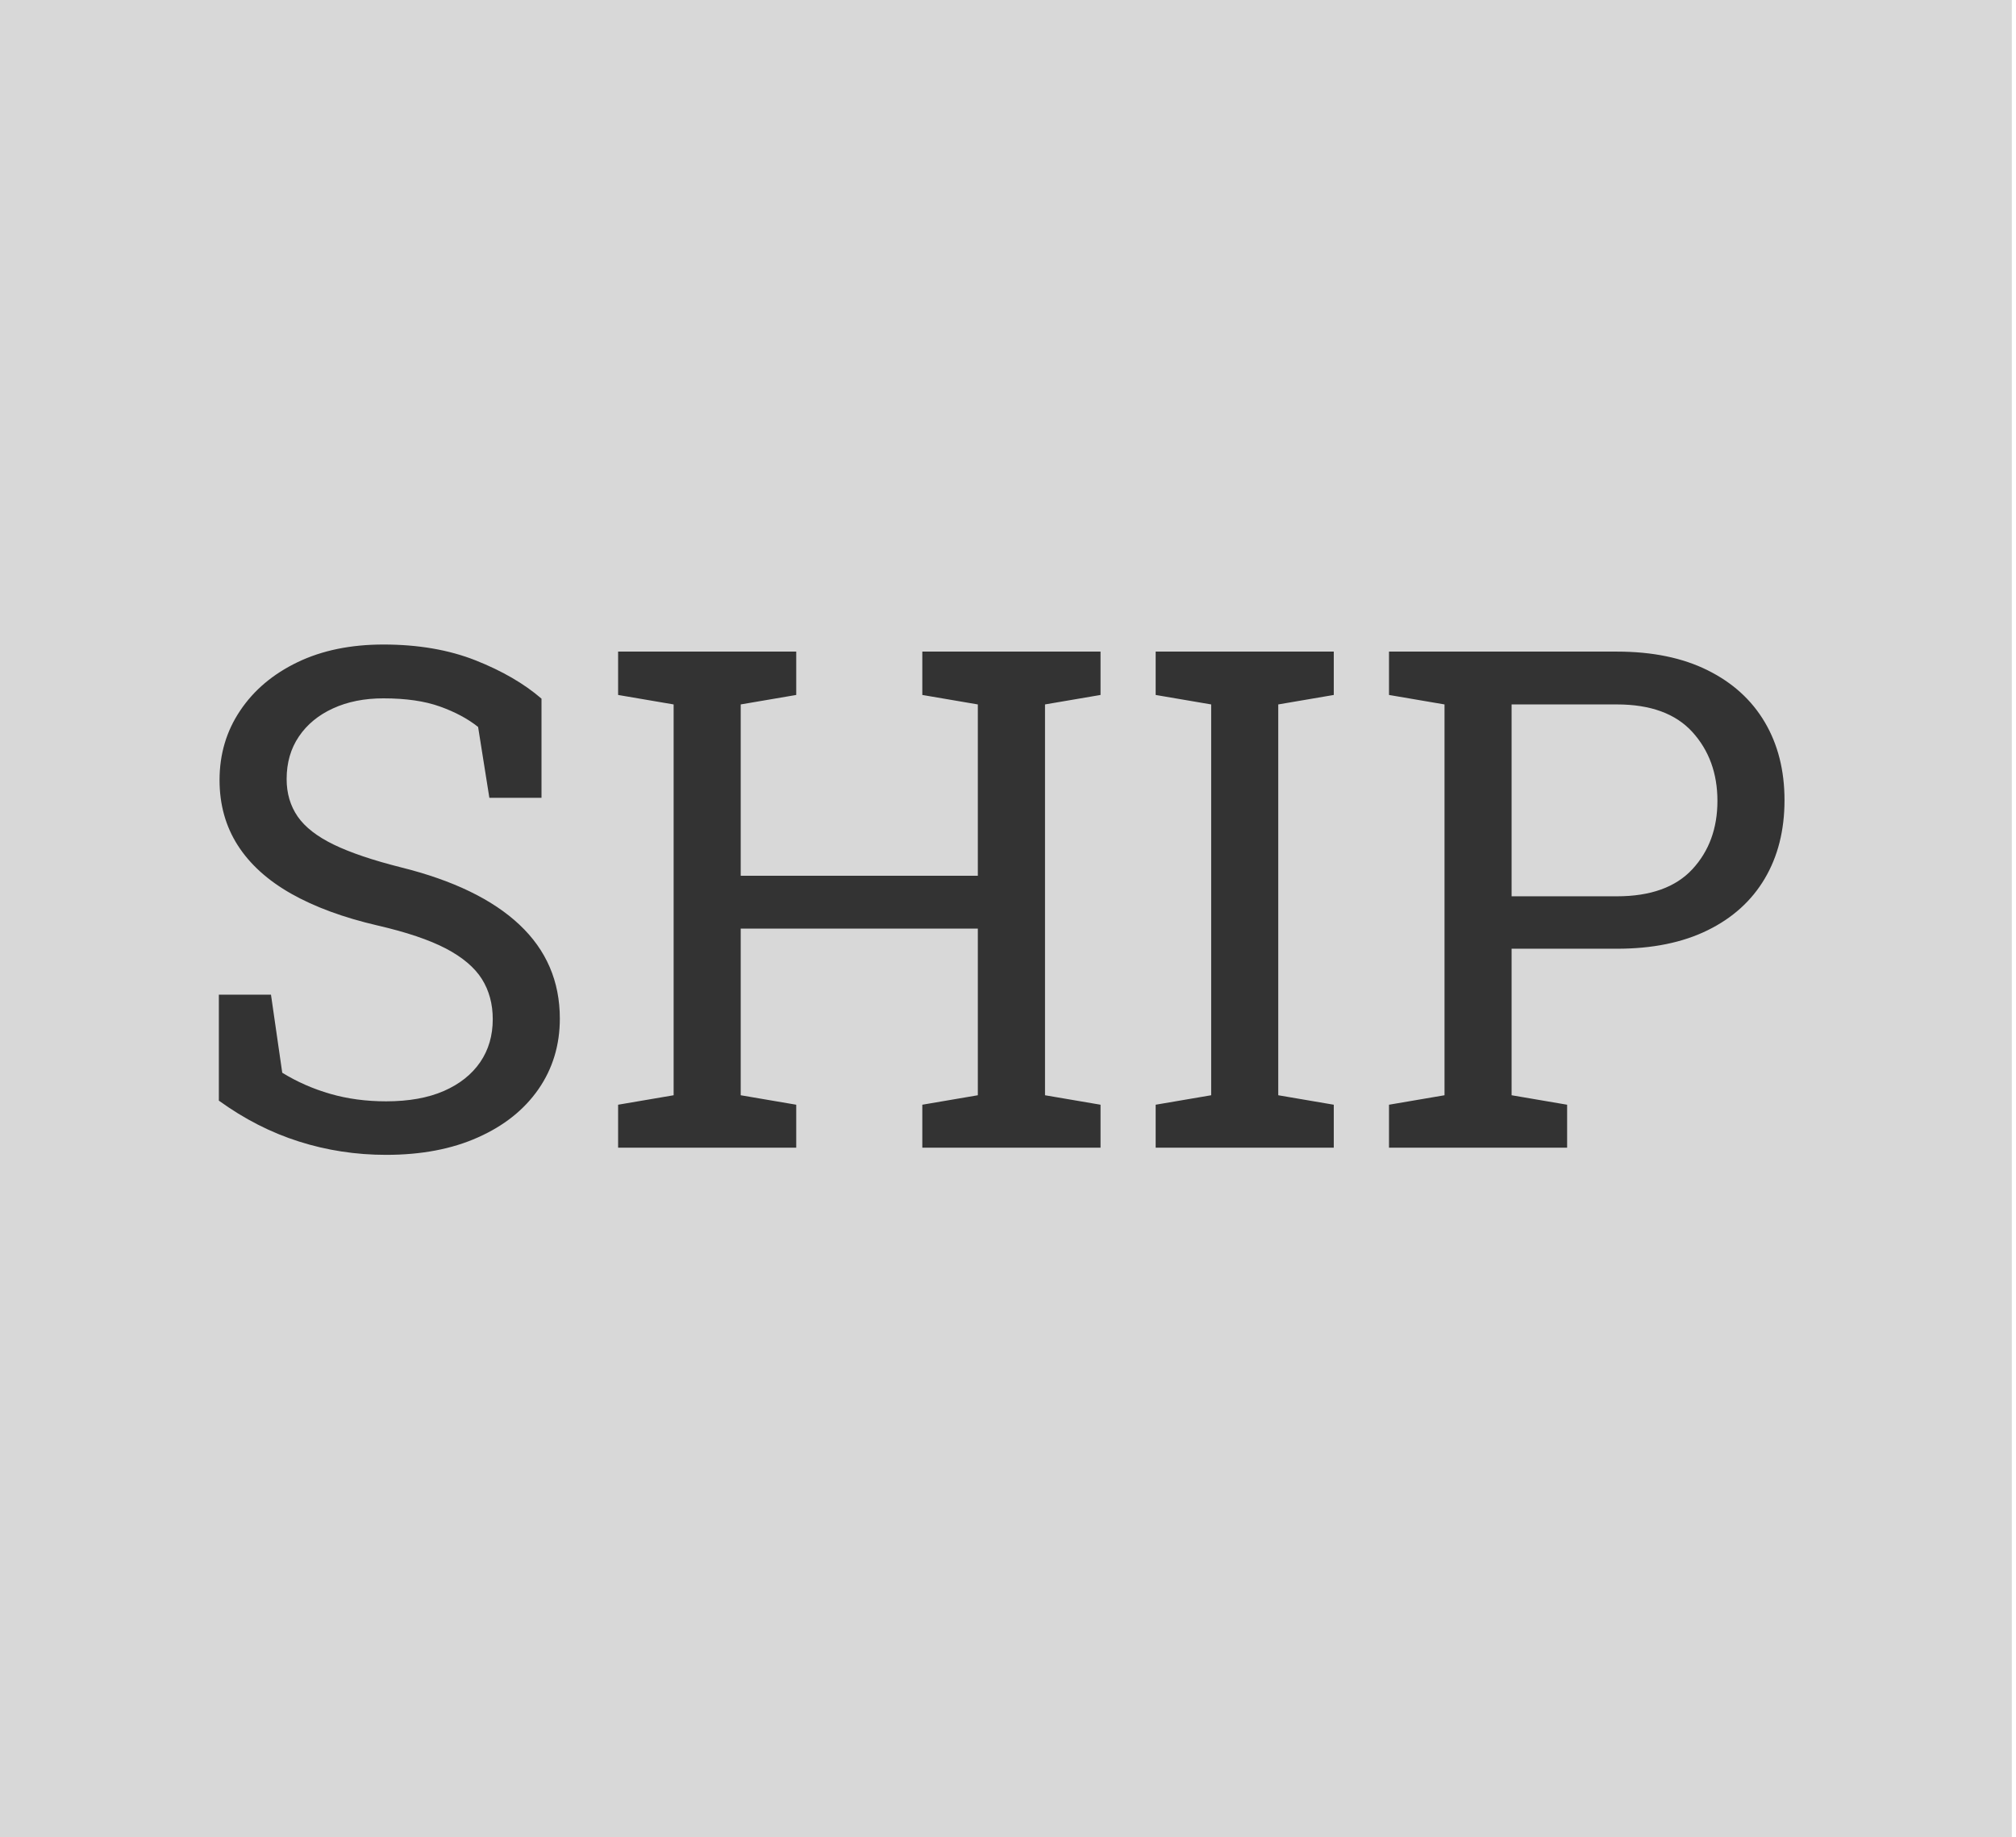
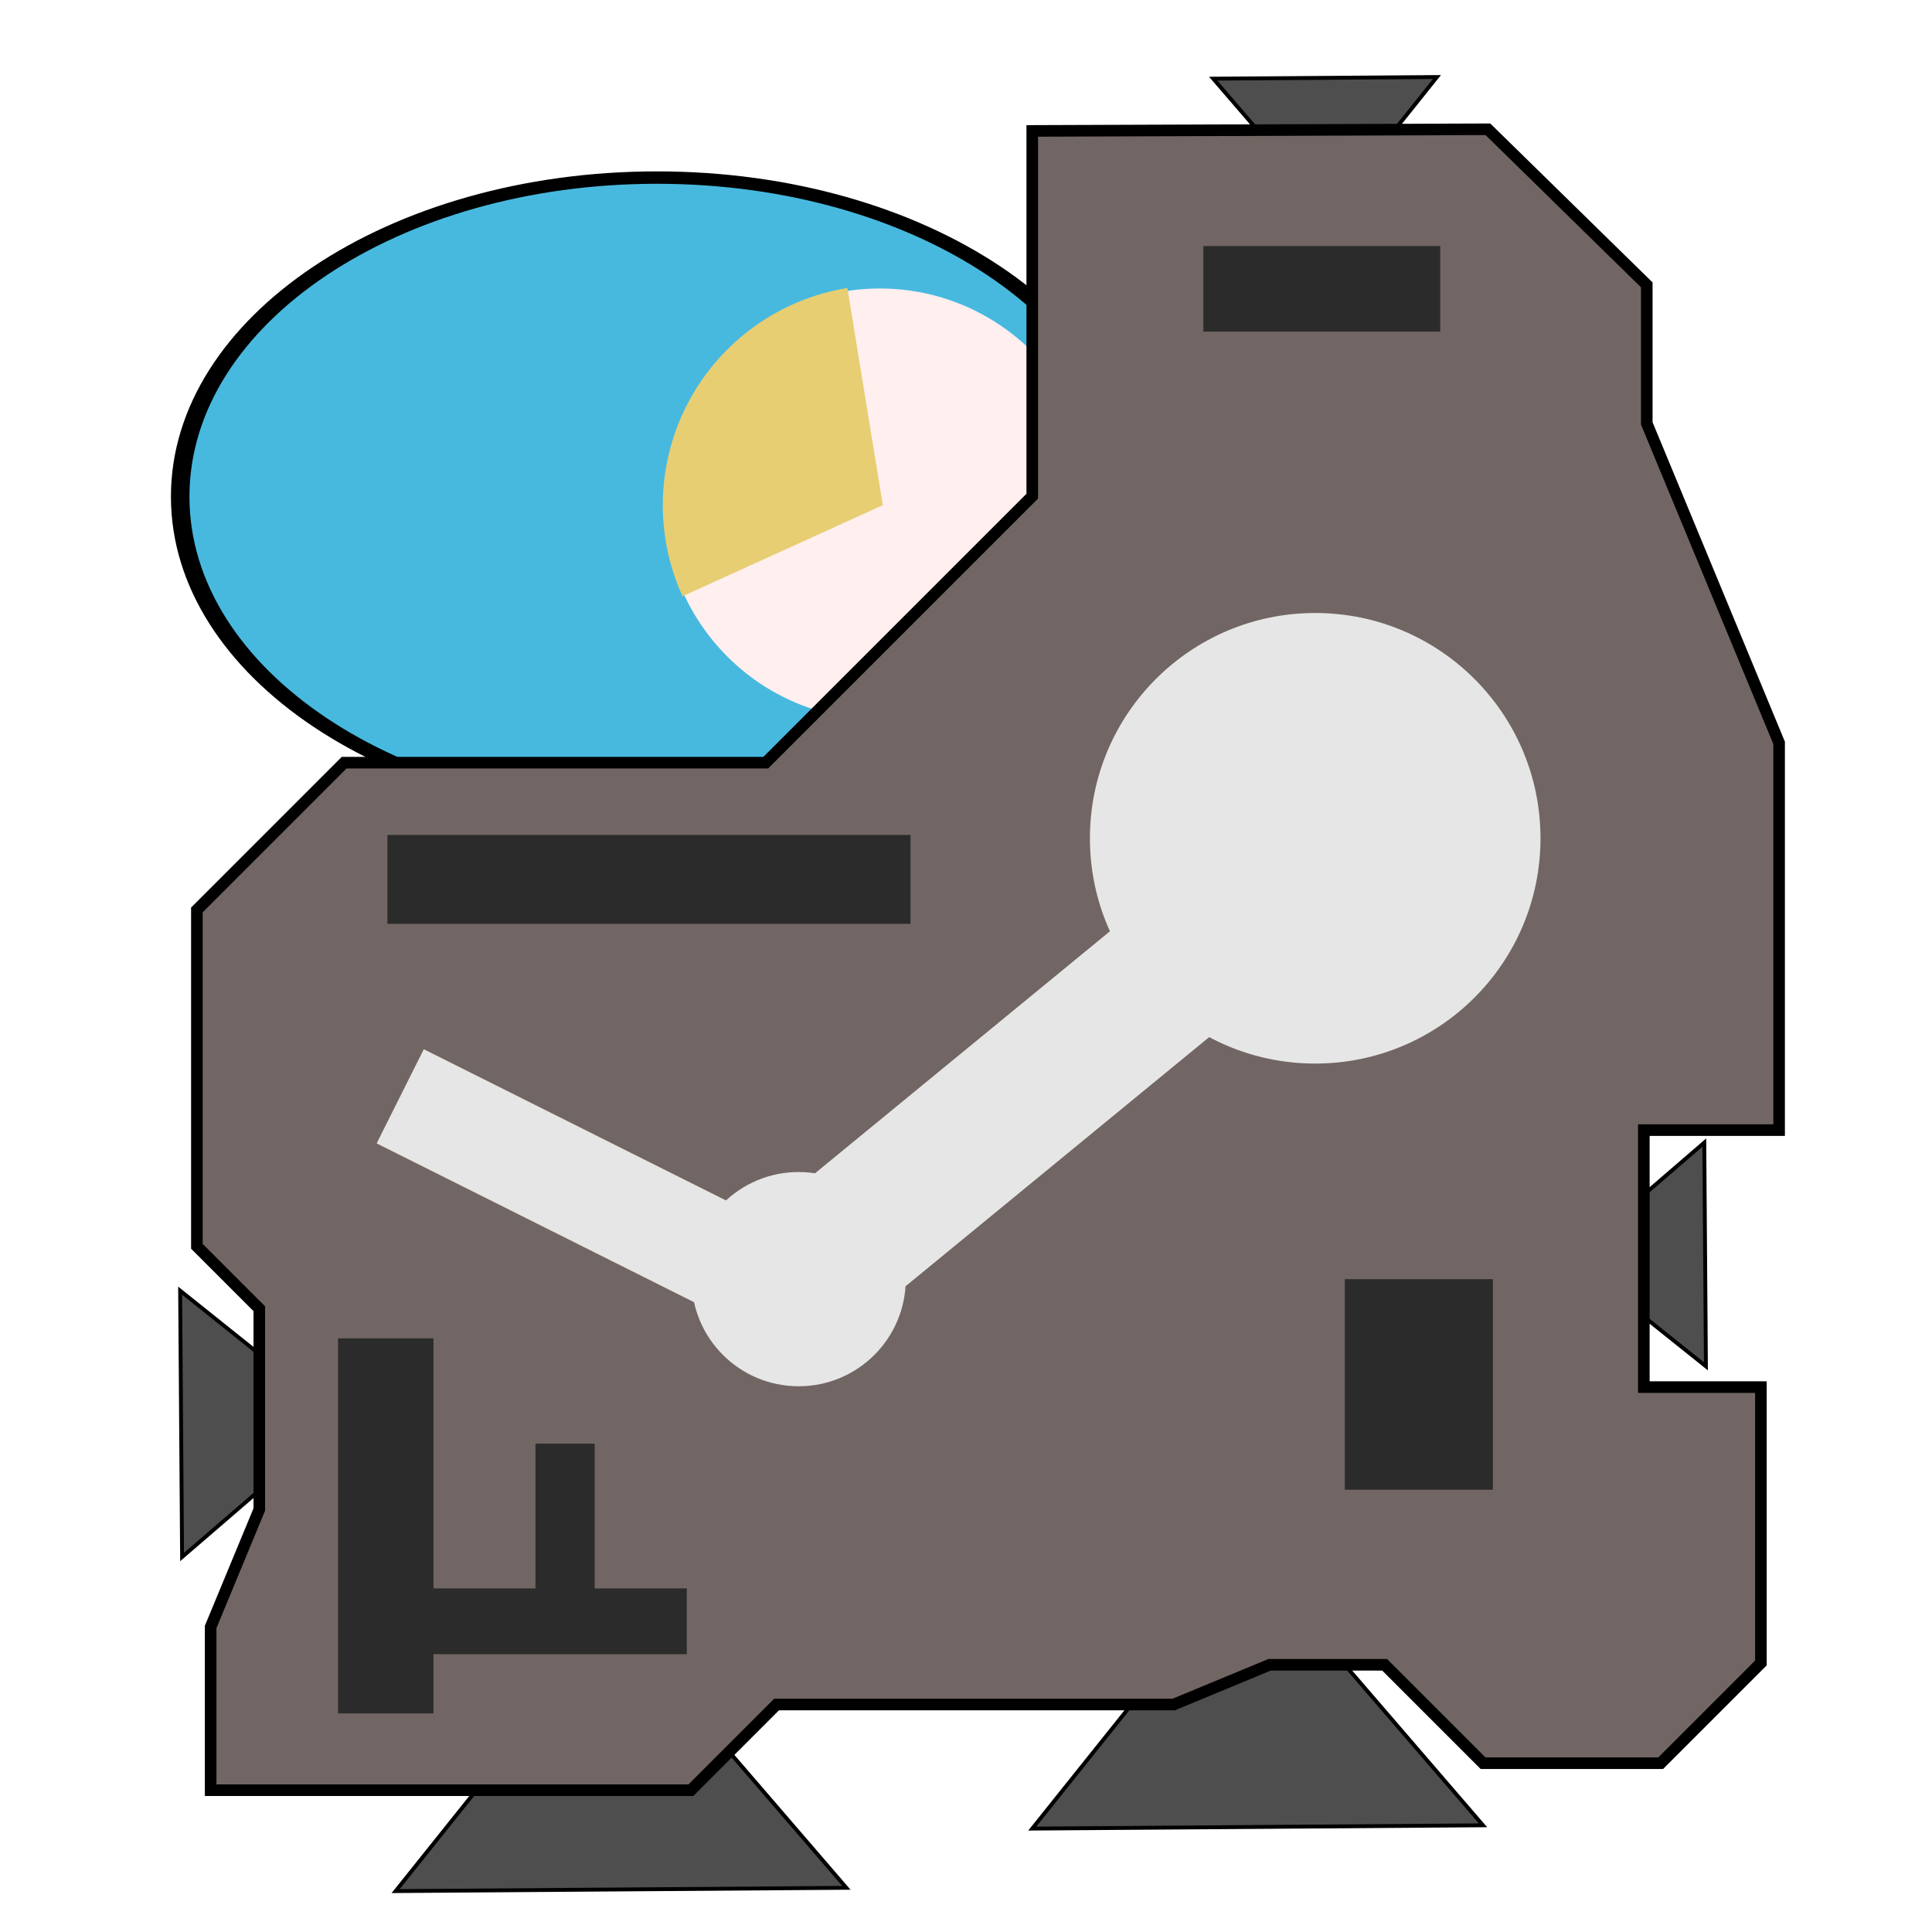
- <svg xmlns="http://www.w3.org/2000/svg" viewBox="161.223 115.997 202.261 184.254" width="202.261" height="184.254">
-   <rect x="160.804" y="115.997" width="202.261" height="184.673" style="fill: rgb(216, 216, 216);" />
-   <path d="M 199.96 231.86 C 196.933 231.86 194.017 231.413 191.21 230.52 C 188.41 229.633 185.733 228.267 183.18 226.42 L 183.18 215.79 L 188.41 215.79 L 189.54 223.62 C 191.02 224.533 192.627 225.24 194.36 225.74 C 196.093 226.24 197.96 226.49 199.96 226.49 C 202.24 226.49 204.173 226.143 205.76 225.45 C 207.34 224.757 208.553 223.793 209.4 222.56 C 210.24 221.333 210.66 219.897 210.66 218.25 C 210.66 216.723 210.297 215.38 209.57 214.22 C 208.837 213.06 207.633 212.04 205.96 211.16 C 204.287 210.287 202.003 209.517 199.11 208.85 C 195.69 208.057 192.8 206.993 190.44 205.66 C 188.087 204.327 186.3 202.71 185.08 200.81 C 183.86 198.903 183.25 196.72 183.25 194.26 C 183.25 191.66 183.94 189.337 185.32 187.29 C 186.693 185.237 188.613 183.617 191.08 182.43 C 193.54 181.25 196.41 180.66 199.69 180.66 C 203.177 180.66 206.26 181.19 208.94 182.25 C 211.613 183.31 213.817 184.59 215.55 186.09 L 215.55 196.04 L 210.32 196.04 L 209.19 188.93 C 208.163 188.11 206.887 187.427 205.36 186.88 C 203.833 186.333 201.943 186.06 199.69 186.06 C 197.777 186.06 196.09 186.397 194.63 187.07 C 193.17 187.737 192.03 188.677 191.21 189.89 C 190.39 191.097 189.98 192.52 189.98 194.16 C 189.98 195.593 190.35 196.847 191.09 197.92 C 191.83 198.987 193.04 199.927 194.72 200.74 C 196.393 201.547 198.63 202.303 201.43 203.01 C 206.67 204.31 210.64 206.23 213.34 208.77 C 216.04 211.31 217.39 214.45 217.39 218.19 C 217.39 220.85 216.673 223.213 215.24 225.28 C 213.807 227.34 211.783 228.95 209.17 230.11 C 206.563 231.277 203.493 231.86 199.96 231.86 ZM 241.107 231.14 L 223.237 231.14 L 223.237 226.83 L 228.807 225.88 L 228.807 186.67 L 223.237 185.72 L 223.237 181.37 L 241.107 181.37 L 241.107 185.72 L 235.537 186.67 L 235.537 203.86 L 259.327 203.86 L 259.327 186.67 L 253.757 185.72 L 253.757 181.37 L 259.327 181.37 L 266.067 181.37 L 271.637 181.37 L 271.637 185.72 L 266.067 186.67 L 266.067 225.88 L 271.637 226.83 L 271.637 231.14 L 253.757 231.14 L 253.757 226.83 L 259.327 225.88 L 259.327 209.16 L 235.537 209.16 L 235.537 225.88 L 241.107 226.83 L 241.107 231.14 ZM 295.038 231.14 L 277.168 231.14 L 277.168 226.83 L 282.738 225.88 L 282.738 186.67 L 277.168 185.72 L 277.168 181.37 L 295.038 181.37 L 295.038 185.72 L 289.468 186.67 L 289.468 225.88 L 295.038 226.83 L 295.038 231.14 ZM 318.449 231.14 L 300.579 231.14 L 300.579 226.83 L 306.149 225.88 L 306.149 186.67 L 300.579 185.72 L 300.579 181.37 L 306.149 181.37 L 323.439 181.37 C 326.999 181.37 330.032 181.993 332.539 183.24 C 335.046 184.48 336.959 186.217 338.279 188.45 C 339.599 190.683 340.259 193.293 340.259 196.28 C 340.259 199.287 339.599 201.907 338.279 204.14 C 336.959 206.373 335.046 208.103 332.539 209.33 C 330.032 210.563 326.999 211.18 323.439 211.18 L 312.879 211.18 L 312.879 225.88 L 318.449 226.83 L 318.449 231.14 Z M 312.879 186.67 L 312.879 205.92 L 323.439 205.92 C 326.812 205.92 329.339 205.013 331.019 203.2 C 332.692 201.387 333.529 199.103 333.529 196.35 C 333.529 193.59 332.692 191.287 331.019 189.44 C 329.339 187.593 326.812 186.67 323.439 186.67 L 312.879 186.67 Z" transform="matrix(1, 0, 0, 1, 0, 0)" style="fill: rgb(51, 51, 51); white-space: pre;" />
+ <svg xmlns="http://www.w3.org/2000/svg" xmlns:ns1="https://boxy-svg.com" viewBox="0 0 500 500" width="500" height="500">
+   <polygon style="stroke: rgb(0, 0, 0); fill: rgb(78, 78, 78);" points="336.116 417.041 383.798 472.386 267.147 473.238 308.018 422.15" />
+   <polygon style="stroke: rgb(0, 0, 0); fill: rgb(78, 78, 78);" points="171.357 433.218 219.039 488.563 102.388 489.415 143.259 438.327" ns1:origin="-0.821 0.515" />
+   <polygon style="stroke: rgb(0, 0, 0); fill: rgb(78, 78, 78);" points="160.07 260.328 188.245 293.032 119.315 293.536 143.466 263.347" transform="matrix(0, 1, -1, 0, 340.1536, 214.7066)" ns1:origin="-0.821 0.515" />
+   <polygon style="stroke: rgb(0, 0, 0); fill: rgb(78, 78, 78);" points="509.733 386.777 533.4 414.248 475.5 414.67 495.786 389.313" transform="matrix(0, -1, 1, 0, 26.82217, 829.106)" ns1:origin="-0.821 0.515" />
+   <polygon style="stroke: rgb(0, 0, 0); fill: rgb(78, 78, 78);" points="501.182 19.098 524.85 46.569 466.949 46.991 487.235 21.634" transform="matrix(-1, 0, 0, -1, 838.8246, 66.92579)" ns1:origin="-0.821 0.515" />
+   <polygon style="stroke: rgb(0, 0, 0); fill: rgb(78, 78, 78);" points="341.026 25.429" transform="matrix(-1, 0, 0, -1, 682.052, 50.858)" ns1:origin="0 0" />
+   <circle style="stroke: rgb(0, 0, 0); fill: rgb(71, 185, 223); stroke-width: 4.762px;" cx="156.492" cy="154.7" r="122.621" transform="matrix(1.006404, 0, 0, 0.673433, 12.54478, 24.35422)" />
+   <circle style="fill: rgb(255, 239, 239);" cx="227.688" cy="130.463" r="55.797" />
+   <path style="fill: rgb(232, 206, 114);" transform="matrix(0.774926, -0.12644, 0.12644, 0.774926, -713.3976, -107.7912)" d="M 1065 512 A 72.533 72.533 0 0 1 1135 420.467 L 1135 493 Z" ns1:shape="pie 1135 493 0 72.533 254.814 360 1@df184290" />
+   <polygon style="fill: rgb(113, 102, 99); stroke: rgb(0, 0, 0); stroke-width: 3px;" points="267.147 33.881 267.147 128.409 198.181 197.375 89.072 197.375 50.952 235.495 50.952 322.543 67.108 338.699 67.108 390.653 54.517 421.05 54.517 463.301 178.797 463.301 200.976 441.122 303.762 441.122 328.564 430.849 358.348 430.849 383.812 456.313 429.783 456.313 455.719 430.377 455.719 358.985 425.425 358.985 425.425 292.467 460.431 292.467 460.431 192.25 426.183 109.568 426.183 73.719 385.069 33.456" />
+   <polygon style="stroke: rgb(0, 0, 0); fill: rgb(78, 78, 78);" points="329.304 462.168" />
+   <polygon style="stroke: rgb(0, 0, 0); fill: rgb(78, 78, 78);" points="164.545 478.345" ns1:origin="0 0" />
+   <polygon style="stroke: rgb(0, 0, 0); fill: rgb(78, 78, 78);" points="53.159 370.751" transform="matrix(0, 1, -1, 0, 423.91, 317.592)" ns1:origin="0 0" />
+   <polygon style="stroke: rgb(0, 0, 0); fill: rgb(78, 78, 78);" points="435.998 322.754" transform="matrix(0, -1, 1, 0, 113.244, 758.752)" ns1:origin="0 0" />
+   <circle style="fill: rgb(230, 230, 230);" cx="340.373" cy="216.946" r="58.305" />
+   <rect x="113.883" y="257.816" width="156.67" height="37.464" style="fill: rgb(230, 230, 230);" transform="matrix(0.773062, -0.63433, 0.63433, 0.773062, -52.61502, 186.392)" />
+   <circle style="fill: rgb(230, 230, 230);" cx="206.693" cy="331.042" r="27.722" />
+   <rect x="127.507" y="256.113" width="27.247" height="103.027" style="fill: rgb(230, 230, 230);" transform="matrix(0.447477, -0.894296, 0.894296, 0.447477, -188.6165, 295.3318)" />
+   <rect x="348.036" y="331.042" width="38.316" height="54.494" style="fill: rgb(43, 43, 43);" />
+   <rect x="311.423" y="63.682" width="61.306" height="22.138" style="fill: rgb(43, 43, 43);" />
+   <rect x="100.26" y="216.094" width="135.383" height="22.99" style="fill: rgb(43, 43, 43);" />
+   <rect x="87.488" y="346.369" width="24.693" height="97.067" style="fill: rgb(43, 43, 43);" />
+   <rect x="97.706" y="411.08" width="80.038" height="17.029" style="fill: rgb(43, 43, 43);" />
+   <rect x="138.576" y="373.616" width="15.326" height="45.128" style="fill: rgb(43, 43, 43);" />
</svg>
